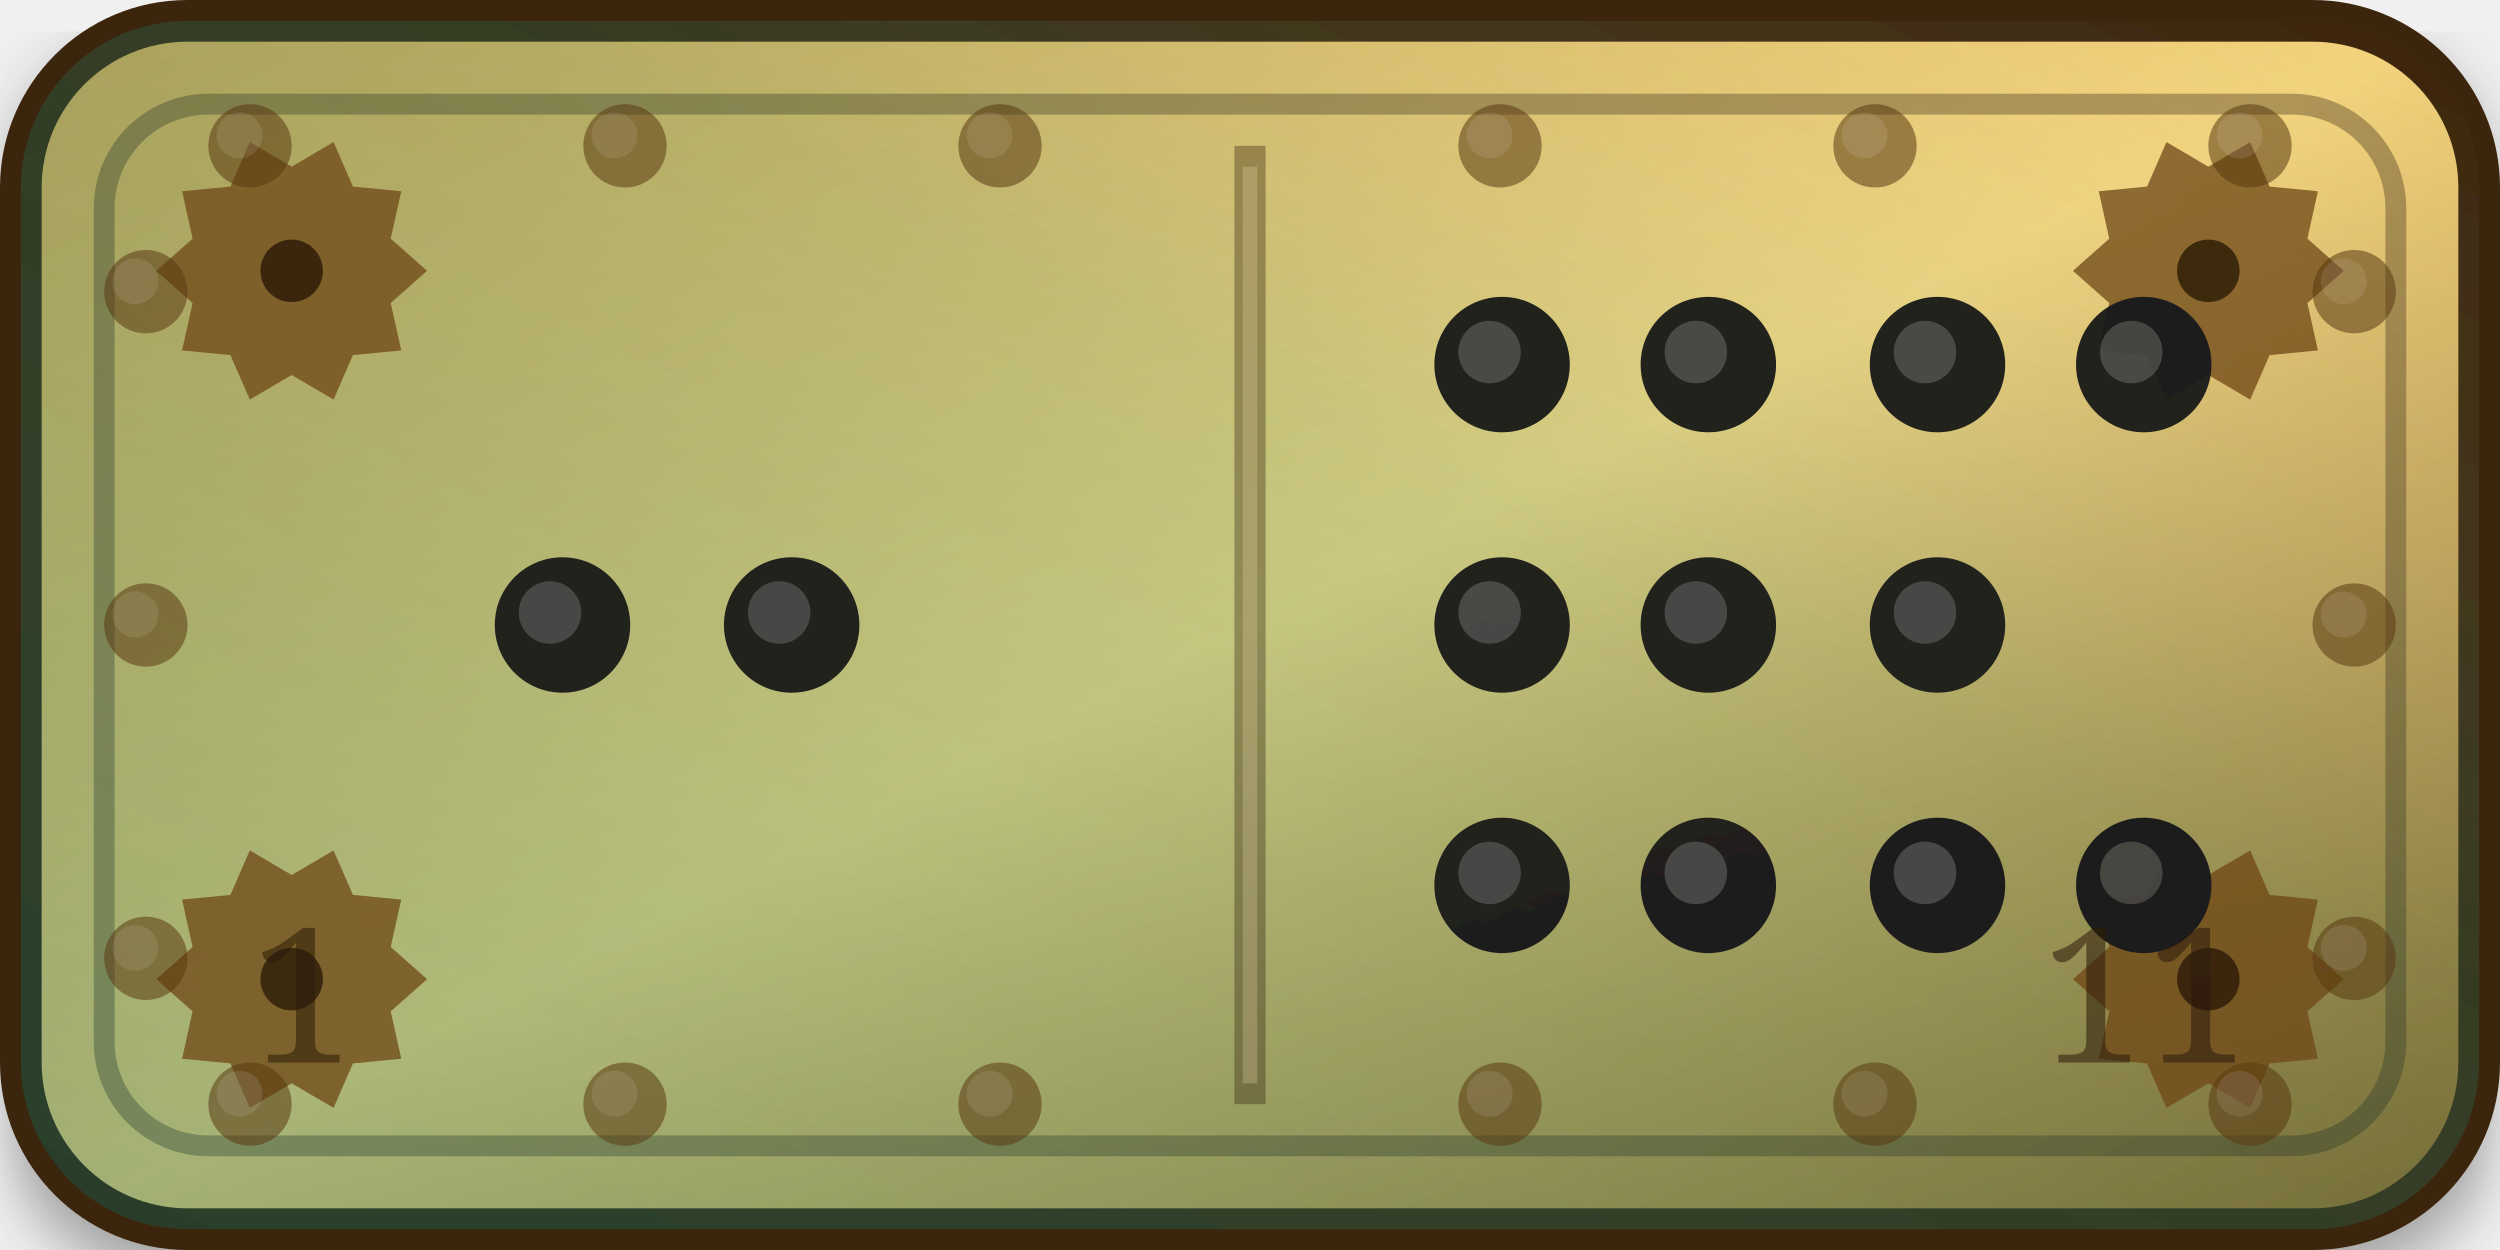
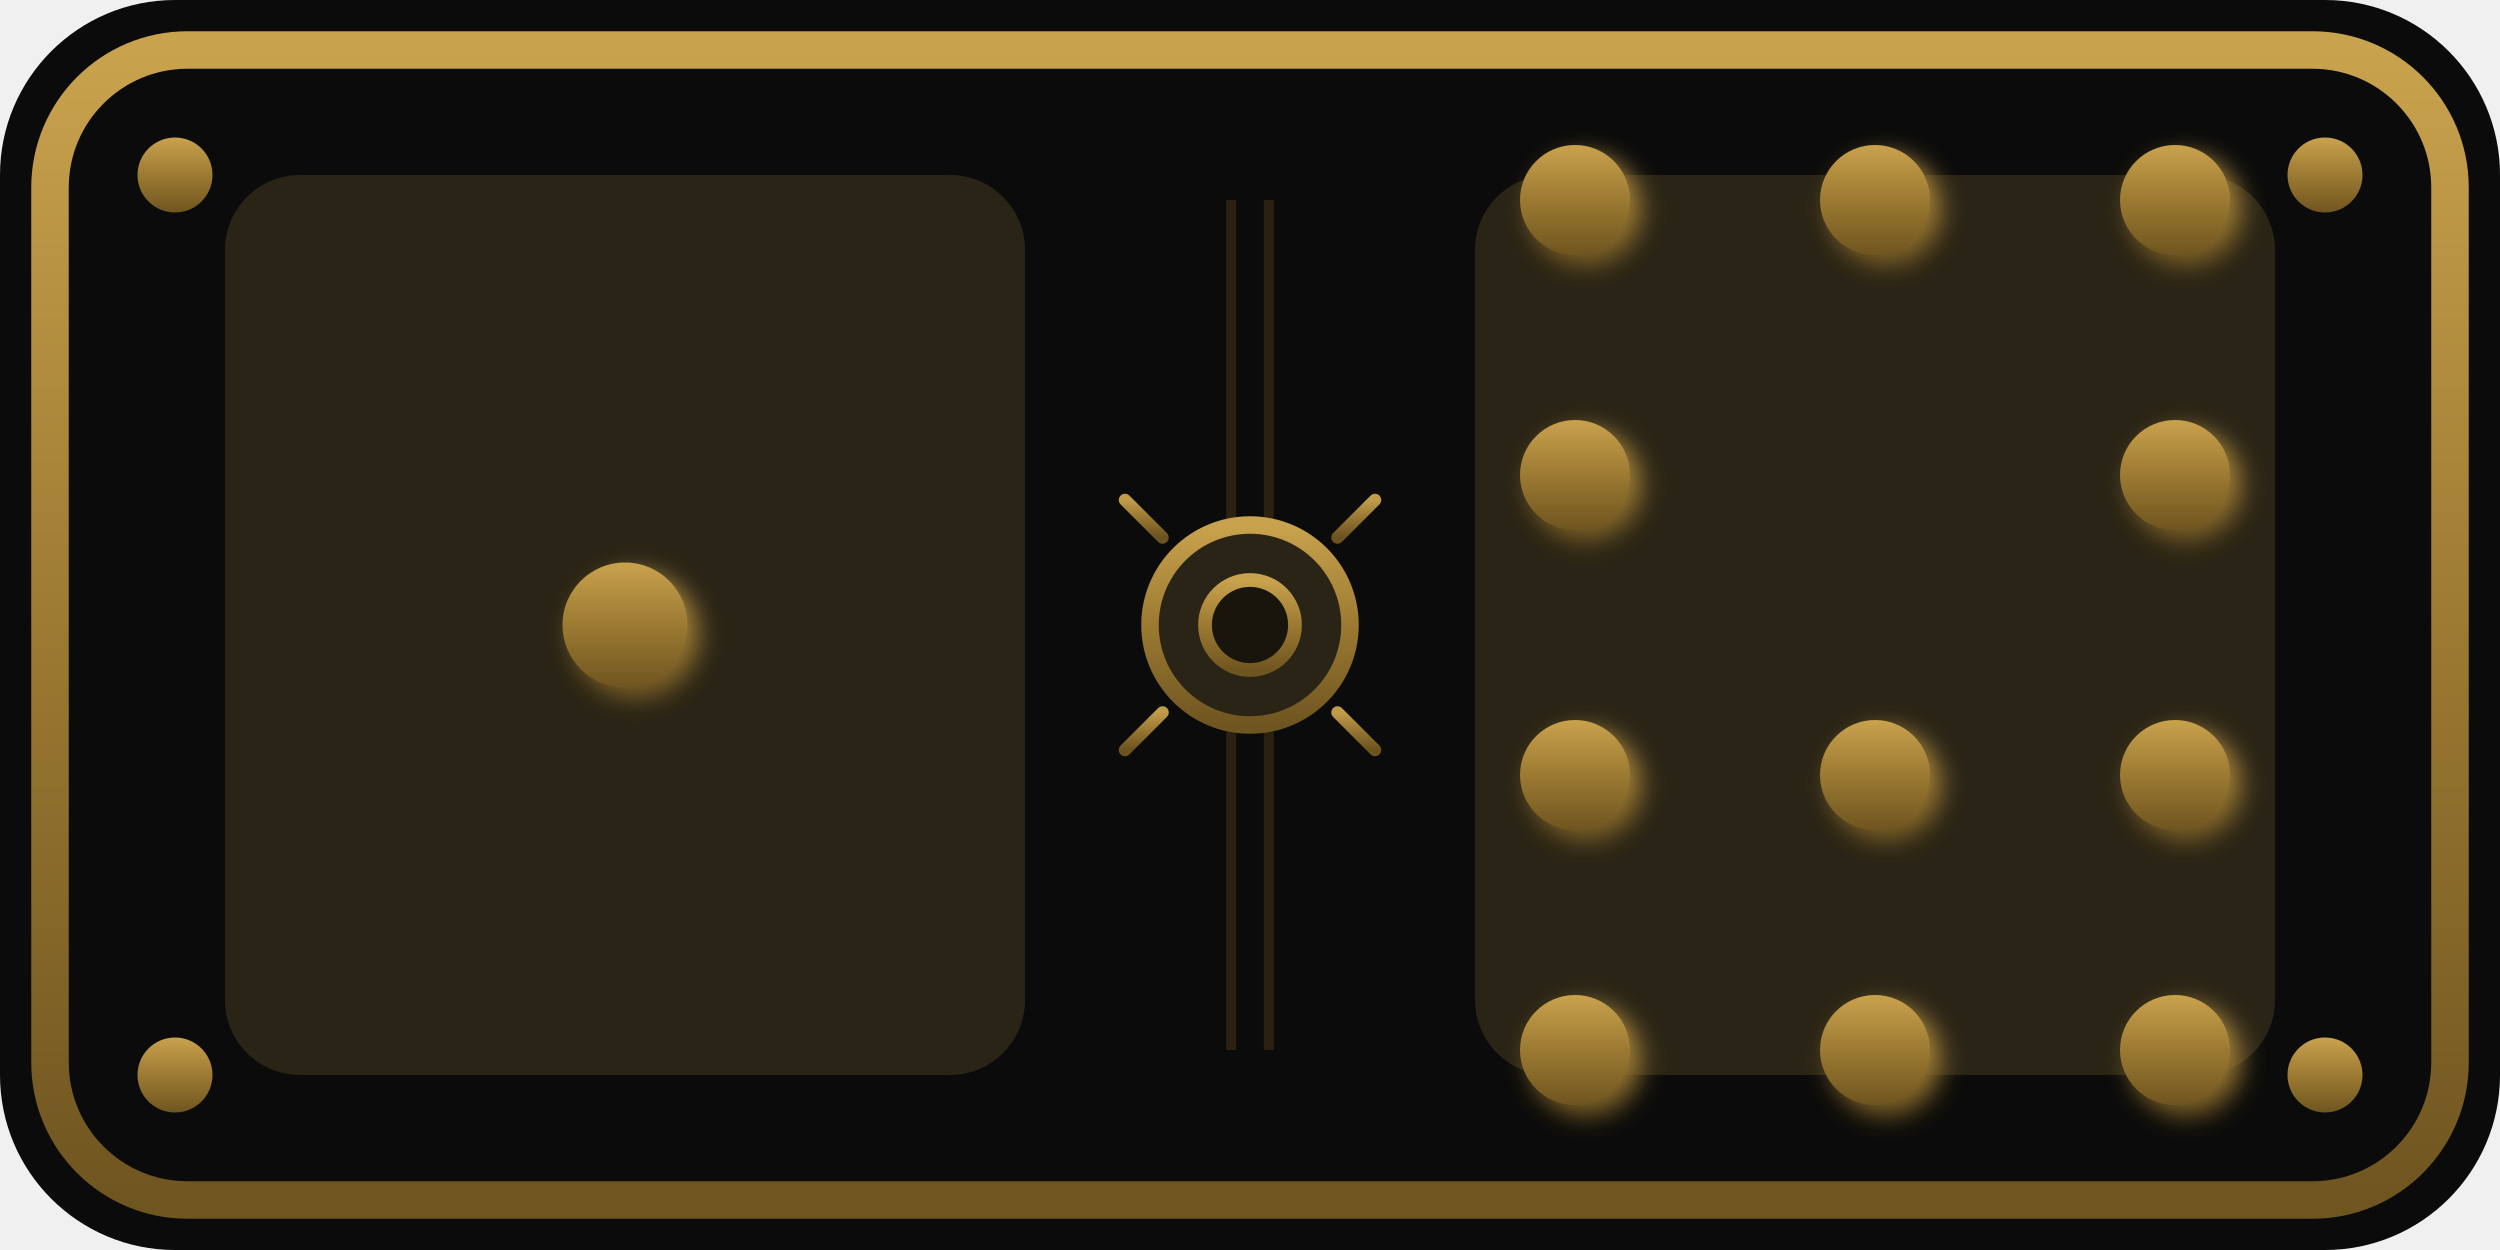
- <svg xmlns="http://www.w3.org/2000/svg" width="240" height="120" viewBox="0 0 240 120">
+ <svg xmlns="http://www.w3.org/2000/svg" width="200" height="100" viewBox="0 0 200 100">
  <defs>
-     <linearGradient id="brass" x1="0" y1="0" x2="1" y2="1">
-       <stop offset="0" stop-color="#cfa24c" />
-       <stop offset="0.5" stop-color="#f3d27a" />
-       <stop offset="1" stop-color="#8b5f1f" />
+     <linearGradient id="brassGrad" x1="0" y1="0" x2="0" y2="1">
+       <stop offset="0%" stop-color="#c9a24d" />
+       <stop offset="50%" stop-color="#9c7a32" />
+       <stop offset="100%" stop-color="#6f5520" />
    </linearGradient>
-     <linearGradient id="patina" x1="0" y1="1" x2="1" y2="0">
-       <stop offset="0" stop-color="#0b6e66" stop-opacity="0.35" />
-       <stop offset="0.6" stop-color="#1aa39a" stop-opacity="0.18" />
-       <stop offset="1" stop-color="#ffffff" stop-opacity="0" />
-     </linearGradient>
-     <filter id="softShadow" x="-20%" y="-20%" width="140%" height="140%">
-       <feDropShadow dx="0" dy="3" stdDeviation="3" flood-color="#000000" flood-opacity="0.35" />
-     </filter>
-     <filter id="innerBevel" x="-20%" y="-20%" width="140%" height="140%">
-       <feGaussianBlur in="SourceAlpha" stdDeviation="2" result="blur" />
-       <feOffset dx="0" dy="1" result="offset" />
-       <feComposite in="offset" in2="SourceAlpha" operator="arithmetic" k2="-1" k3="1" result="inner" />
-       <feColorMatrix in="inner" type="matrix" values="0 0 0 0 0                   0 0 0 0 0                   0 0 0 0 0                   0 0 0 0.55 0" result="innerAlpha" />
-       <feComposite in="innerAlpha" in2="SourceGraphic" operator="over" />
+     <filter id="pipEmboss" x="-60%" y="-60%" width="220%" height="220%">
+       <feOffset dx="0.9" dy="0.9" result="off" />
+       <feGaussianBlur in="off" stdDeviation="1.0" result="blur" />
+       <feMerge>
+         <feMergeNode in="blur" />
+         <feMergeNode in="SourceGraphic" />
+       </feMerge>
    </filter>
  </defs>
-   <g filter="url(#softShadow)">
-     <rect x="2" y="2" width="236" height="116" rx="16" ry="16" fill="url(#brass)" stroke="#3b250a" stroke-width="4" />
-     <rect x="10" y="10" width="220" height="100" rx="10" ry="10" fill="none" stroke="#2a1a08" stroke-width="2" opacity="0.35" />
-     <rect x="2" y="2" width="236" height="116" rx="16" ry="16" fill="url(#patina)" />
-     <line x1="120.0" y1="14" x2="120.0" y2="106" stroke="#2a1a08" stroke-width="3" opacity="0.35" />
-     <line x1="120.0" y1="16" x2="120.0" y2="104" stroke="#f7e4b2" stroke-width="1.4" opacity="0.25" />
-     <path d="M 41.00,26.00 L 37.51,29.09 L 38.52,33.64 L 33.88,34.09 L 32.02,38.36 L 28.00,36.00 L 23.98,38.36 L 22.12,34.09 L 17.48,33.64 L 18.49,29.09 L 15.00,26.00 L 18.49,22.91 L 17.48,18.36 L 22.12,17.91 L 23.98,13.64 L 28.00,16.00 L 32.02,13.64 L 33.88,17.91 L 38.52,18.36 L 37.51,22.91 Z" fill="#6f4716" opacity="0.75" />
-     <circle cx="28" cy="26" r="3" fill="#2a1a08" opacity="0.8" />
-     <path d="M 225.00,26.00 L 221.51,29.09 L 222.52,33.64 L 217.88,34.09 L 216.02,38.36 L 212.00,36.00 L 207.98,38.36 L 206.12,34.09 L 201.48,33.64 L 202.49,29.09 L 199.00,26.00 L 202.49,22.91 L 201.48,18.36 L 206.12,17.91 L 207.98,13.64 L 212.00,16.00 L 216.02,13.64 L 217.88,17.91 L 222.52,18.36 L 221.51,22.91 Z" fill="#6f4716" opacity="0.75" />
-     <circle cx="212" cy="26" r="3" fill="#2a1a08" opacity="0.8" />
-     <path d="M 41.00,94.00 L 37.51,97.09 L 38.52,101.64 L 33.88,102.09 L 32.02,106.36 L 28.00,104.00 L 23.98,106.36 L 22.12,102.09 L 17.48,101.64 L 18.49,97.09 L 15.00,94.00 L 18.49,90.91 L 17.48,86.36 L 22.12,85.91 L 23.98,81.64 L 28.00,84.00 L 32.02,81.64 L 33.88,85.91 L 38.52,86.36 L 37.51,90.91 Z" fill="#6f4716" opacity="0.75" />
-     <circle cx="28" cy="94" r="3" fill="#2a1a08" opacity="0.8" />
-     <path d="M 225.00,94.00 L 221.51,97.09 L 222.52,101.64 L 217.88,102.09 L 216.02,106.36 L 212.00,104.00 L 207.98,106.36 L 206.12,102.09 L 201.48,101.64 L 202.49,97.09 L 199.00,94.00 L 202.49,90.91 L 201.48,86.36 L 206.12,85.91 L 207.98,81.64 L 212.00,84.00 L 216.02,81.64 L 217.88,85.91 L 222.52,86.36 L 221.51,90.91 Z" fill="#6f4716" opacity="0.75" />
-     <circle cx="212" cy="94" r="3" fill="#2a1a08" opacity="0.8" />
-     <circle cx="24" cy="14" r="4" fill="#5a3a12" opacity="0.55" />
-     <circle cx="23" cy="13" r="2.2" fill="#fff" opacity="0.10" />
-     <circle cx="24" cy="106" r="4" fill="#5a3a12" opacity="0.55" />
-     <circle cx="23" cy="105" r="2.2" fill="#fff" opacity="0.10" />
-     <circle cx="60" cy="14" r="4" fill="#5a3a12" opacity="0.55" />
-     <circle cx="59" cy="13" r="2.2" fill="#fff" opacity="0.10" />
-     <circle cx="60" cy="106" r="4" fill="#5a3a12" opacity="0.55" />
-     <circle cx="59" cy="105" r="2.2" fill="#fff" opacity="0.10" />
-     <circle cx="96" cy="14" r="4" fill="#5a3a12" opacity="0.55" />
-     <circle cx="95" cy="13" r="2.2" fill="#fff" opacity="0.10" />
-     <circle cx="96" cy="106" r="4" fill="#5a3a12" opacity="0.55" />
-     <circle cx="95" cy="105" r="2.2" fill="#fff" opacity="0.10" />
-     <circle cx="144" cy="14" r="4" fill="#5a3a12" opacity="0.55" />
-     <circle cx="143" cy="13" r="2.2" fill="#fff" opacity="0.10" />
-     <circle cx="144" cy="106" r="4" fill="#5a3a12" opacity="0.55" />
-     <circle cx="143" cy="105" r="2.2" fill="#fff" opacity="0.10" />
-     <circle cx="180" cy="14" r="4" fill="#5a3a12" opacity="0.55" />
-     <circle cx="179" cy="13" r="2.2" fill="#fff" opacity="0.10" />
-     <circle cx="180" cy="106" r="4" fill="#5a3a12" opacity="0.55" />
-     <circle cx="179" cy="105" r="2.2" fill="#fff" opacity="0.10" />
-     <circle cx="216" cy="14" r="4" fill="#5a3a12" opacity="0.55" />
-     <circle cx="215" cy="13" r="2.2" fill="#fff" opacity="0.10" />
-     <circle cx="216" cy="106" r="4" fill="#5a3a12" opacity="0.55" />
-     <circle cx="215" cy="105" r="2.2" fill="#fff" opacity="0.10" />
-     <circle cx="14" cy="28" r="4" fill="#5a3a12" opacity="0.55" />
-     <circle cx="13" cy="27" r="2.2" fill="#fff" opacity="0.10" />
-     <circle cx="226" cy="28" r="4" fill="#5a3a12" opacity="0.55" />
-     <circle cx="225" cy="27" r="2.2" fill="#fff" opacity="0.10" />
-     <circle cx="14" cy="60" r="4" fill="#5a3a12" opacity="0.55" />
-     <circle cx="13" cy="59" r="2.2" fill="#fff" opacity="0.10" />
-     <circle cx="226" cy="60" r="4" fill="#5a3a12" opacity="0.55" />
-     <circle cx="225" cy="59" r="2.2" fill="#fff" opacity="0.10" />
-     <circle cx="14" cy="92" r="4" fill="#5a3a12" opacity="0.55" />
-     <circle cx="13" cy="91" r="2.2" fill="#fff" opacity="0.10" />
-     <circle cx="226" cy="92" r="4" fill="#5a3a12" opacity="0.55" />
-     <circle cx="225" cy="91" r="2.2" fill="#fff" opacity="0.10" />
-     <g opacity="0.96">
-       <circle cx="54.00" cy="60.00" r="6.5" fill="#1a1a1a" />
-       <circle cx="52.80" cy="58.80" r="3.0" fill="#ffffff" opacity="0.18" />
-       <circle cx="76.00" cy="60.00" r="6.5" fill="#1a1a1a" />
-       <circle cx="74.80" cy="58.80" r="3.0" fill="#ffffff" opacity="0.18" />
-       <circle cx="144.20" cy="35.00" r="6.5" fill="#1a1a1a" />
-       <circle cx="143.00" cy="33.80" r="3.0" fill="#ffffff" opacity="0.18" />
-       <circle cx="164.00" cy="35.00" r="6.5" fill="#1a1a1a" />
-       <circle cx="162.80" cy="33.80" r="3.0" fill="#ffffff" opacity="0.18" />
-       <circle cx="186.00" cy="35.00" r="6.5" fill="#1a1a1a" />
-       <circle cx="184.80" cy="33.80" r="3.0" fill="#ffffff" opacity="0.18" />
-       <circle cx="205.80" cy="35.00" r="6.5" fill="#1a1a1a" />
-       <circle cx="204.60" cy="33.80" r="3.0" fill="#ffffff" opacity="0.18" />
-       <circle cx="144.20" cy="85.00" r="6.5" fill="#1a1a1a" />
-       <circle cx="143.00" cy="83.80" r="3.0" fill="#ffffff" opacity="0.18" />
-       <circle cx="164.00" cy="85.00" r="6.5" fill="#1a1a1a" />
-       <circle cx="162.80" cy="83.80" r="3.0" fill="#ffffff" opacity="0.18" />
-       <circle cx="186.00" cy="85.00" r="6.5" fill="#1a1a1a" />
-       <circle cx="184.80" cy="83.80" r="3.0" fill="#ffffff" opacity="0.18" />
-       <circle cx="205.80" cy="85.00" r="6.5" fill="#1a1a1a" />
-       <circle cx="204.60" cy="83.80" r="3.0" fill="#ffffff" opacity="0.18" />
-       <circle cx="164.00" cy="60.00" r="6.5" fill="#1a1a1a" />
-       <circle cx="162.80" cy="58.80" r="3.0" fill="#ffffff" opacity="0.18" />
-       <circle cx="186.00" cy="60.00" r="6.5" fill="#1a1a1a" />
-       <circle cx="184.80" cy="58.80" r="3.0" fill="#ffffff" opacity="0.18" />
-       <circle cx="144.20" cy="60.00" r="6.5" fill="#1a1a1a" />
-       <circle cx="143.00" cy="58.80" r="3.0" fill="#ffffff" opacity="0.18" />
-     </g>
-     <text x="24" y="102" font-family="serif" font-size="18" fill="#2a1a08" opacity="0.55">1</text>
-     <text x="216" y="102" text-anchor="end" font-family="serif" font-size="18" fill="#2a1a08" opacity="0.55">11</text>
+   <rect width="200" height="100" rx="14" fill="#0b0b0b" />
+   <rect x="4" y="4" width="192" height="92" rx="11" fill="none" stroke="url(#brassGrad)" stroke-width="3" />
+   <rect x="18" y="14" width="64" height="72" rx="6" fill="#2a2416" />
+   <rect x="118" y="14" width="64" height="72" rx="6" fill="#2a2416" />
+   <line x1="100" y1="14" x2="100" y2="86" stroke="url(#brassGrad)" stroke-width="1.2" opacity="0.9" />
+   <line x1="98.5" y1="16" x2="98.5" y2="84" stroke="#3b2d12" stroke-width="0.8" opacity="0.65" />
+   <line x1="101.5" y1="16" x2="101.5" y2="84" stroke="#3b2d12" stroke-width="0.8" opacity="0.65" />
+   <circle cx="100" cy="50" r="8" fill="#2a2416" stroke="url(#brassGrad)" stroke-width="1.4" />
+   <circle cx="100" cy="50" r="3.6" fill="#18150d" stroke="url(#brassGrad)" stroke-width="1.1" />
+   <g stroke="url(#brassGrad)" stroke-width="1" stroke-linecap="round" opacity="0.95">
+     <line x1="100" y1="40" x2="100" y2="36" />
+     <line x1="100" y1="60" x2="100" y2="64" />
+     <line x1="90" y1="50" x2="86" y2="50" />
+     <line x1="110" y1="50" x2="114" y2="50" />
+     <line x1="93" y1="43" x2="90" y2="40" />
+     <line x1="107" y1="43" x2="110" y2="40" />
+     <line x1="93" y1="57" x2="90" y2="60" />
+     <line x1="107" y1="57" x2="110" y2="60" />
+   </g>
+   <line x1="94" y1="30" x2="106" y2="30" stroke="url(#brassGrad)" stroke-width="0.9" opacity="0.7" />
+   <line x1="94" y1="70" x2="106" y2="70" stroke="url(#brassGrad)" stroke-width="0.9" opacity="0.7" />
+   <circle cx="50" cy="50" r="5.0" fill="url(#brassGrad)" filter="url(#pipEmboss)" />
+   <circle cx="126" cy="16" r="4.4" fill="url(#brassGrad)" filter="url(#pipEmboss)" />
+   <circle cx="150" cy="16" r="4.4" fill="url(#brassGrad)" filter="url(#pipEmboss)" />
+   <circle cx="174" cy="16" r="4.4" fill="url(#brassGrad)" filter="url(#pipEmboss)" />
+   <circle cx="126" cy="38" r="4.4" fill="url(#brassGrad)" filter="url(#pipEmboss)" />
+   <circle cx="174" cy="38" r="4.4" fill="url(#brassGrad)" filter="url(#pipEmboss)" />
+   <circle cx="126" cy="62" r="4.4" fill="url(#brassGrad)" filter="url(#pipEmboss)" />
+   <circle cx="150" cy="62" r="4.4" fill="url(#brassGrad)" filter="url(#pipEmboss)" />
+   <circle cx="174" cy="62" r="4.4" fill="url(#brassGrad)" filter="url(#pipEmboss)" />
+   <circle cx="126" cy="84" r="4.4" fill="url(#brassGrad)" filter="url(#pipEmboss)" />
+   <circle cx="150" cy="84" r="4.4" fill="url(#brassGrad)" filter="url(#pipEmboss)" />
+   <circle cx="174" cy="84" r="4.4" fill="url(#brassGrad)" filter="url(#pipEmboss)" />
+   <g fill="url(#brassGrad)">
+     <circle cx="14" cy="14" r="3" />
+     <circle cx="186" cy="14" r="3" />
+     <circle cx="14" cy="86" r="3" />
+     <circle cx="186" cy="86" r="3" />
  </g>
</svg>
